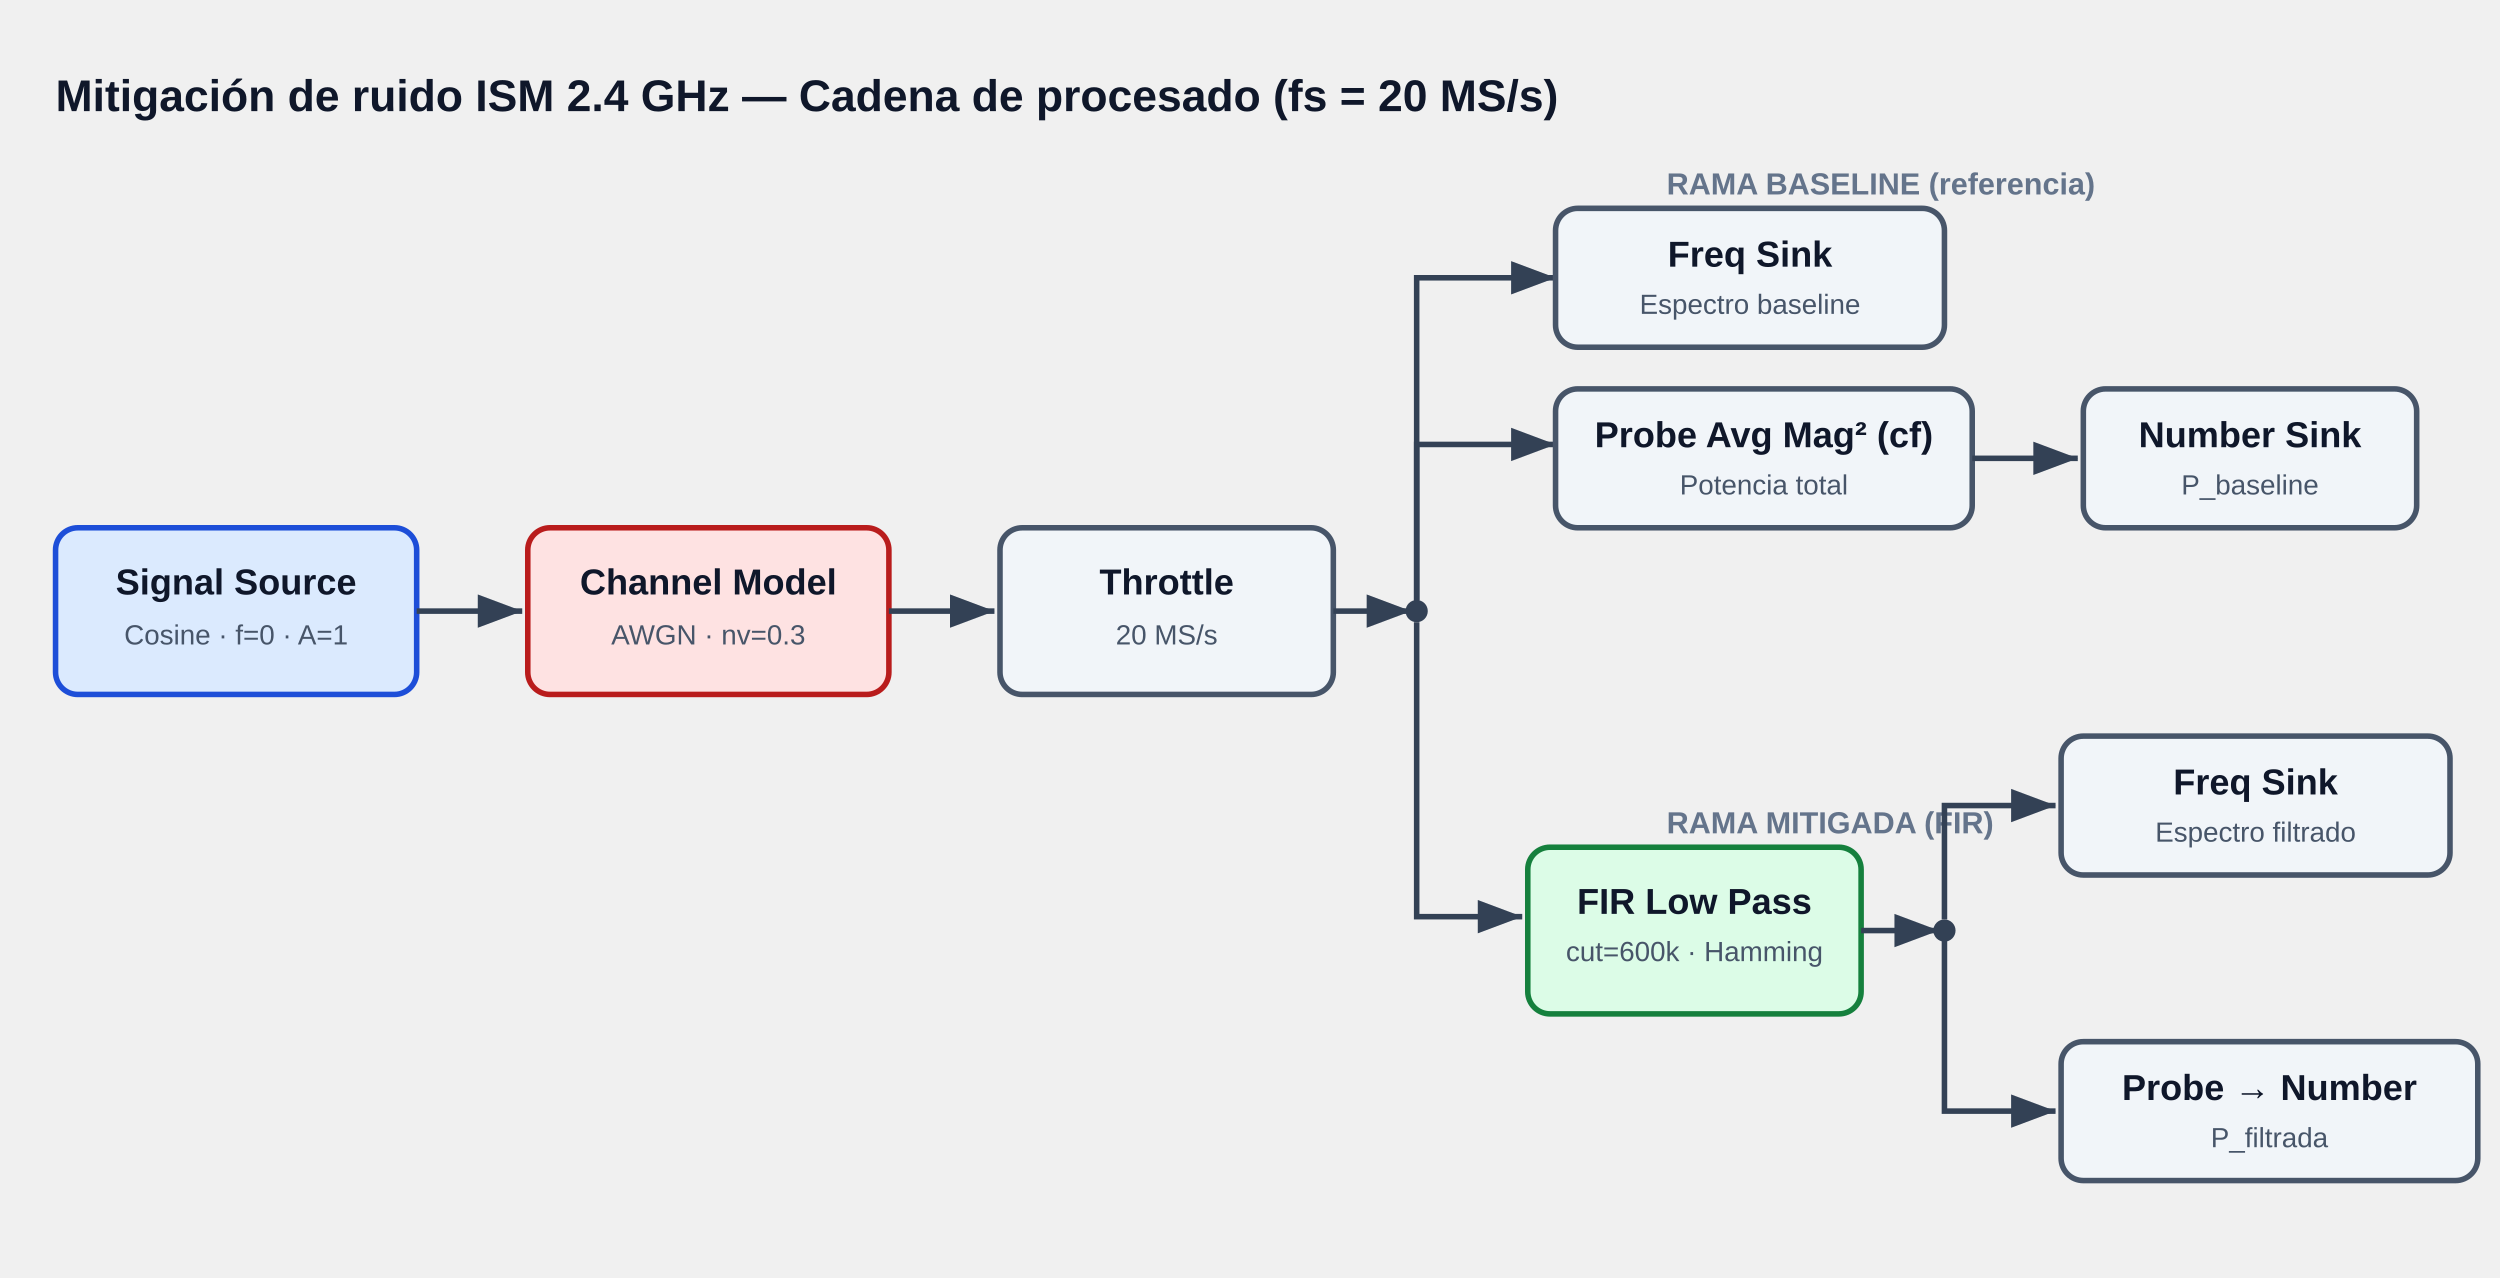
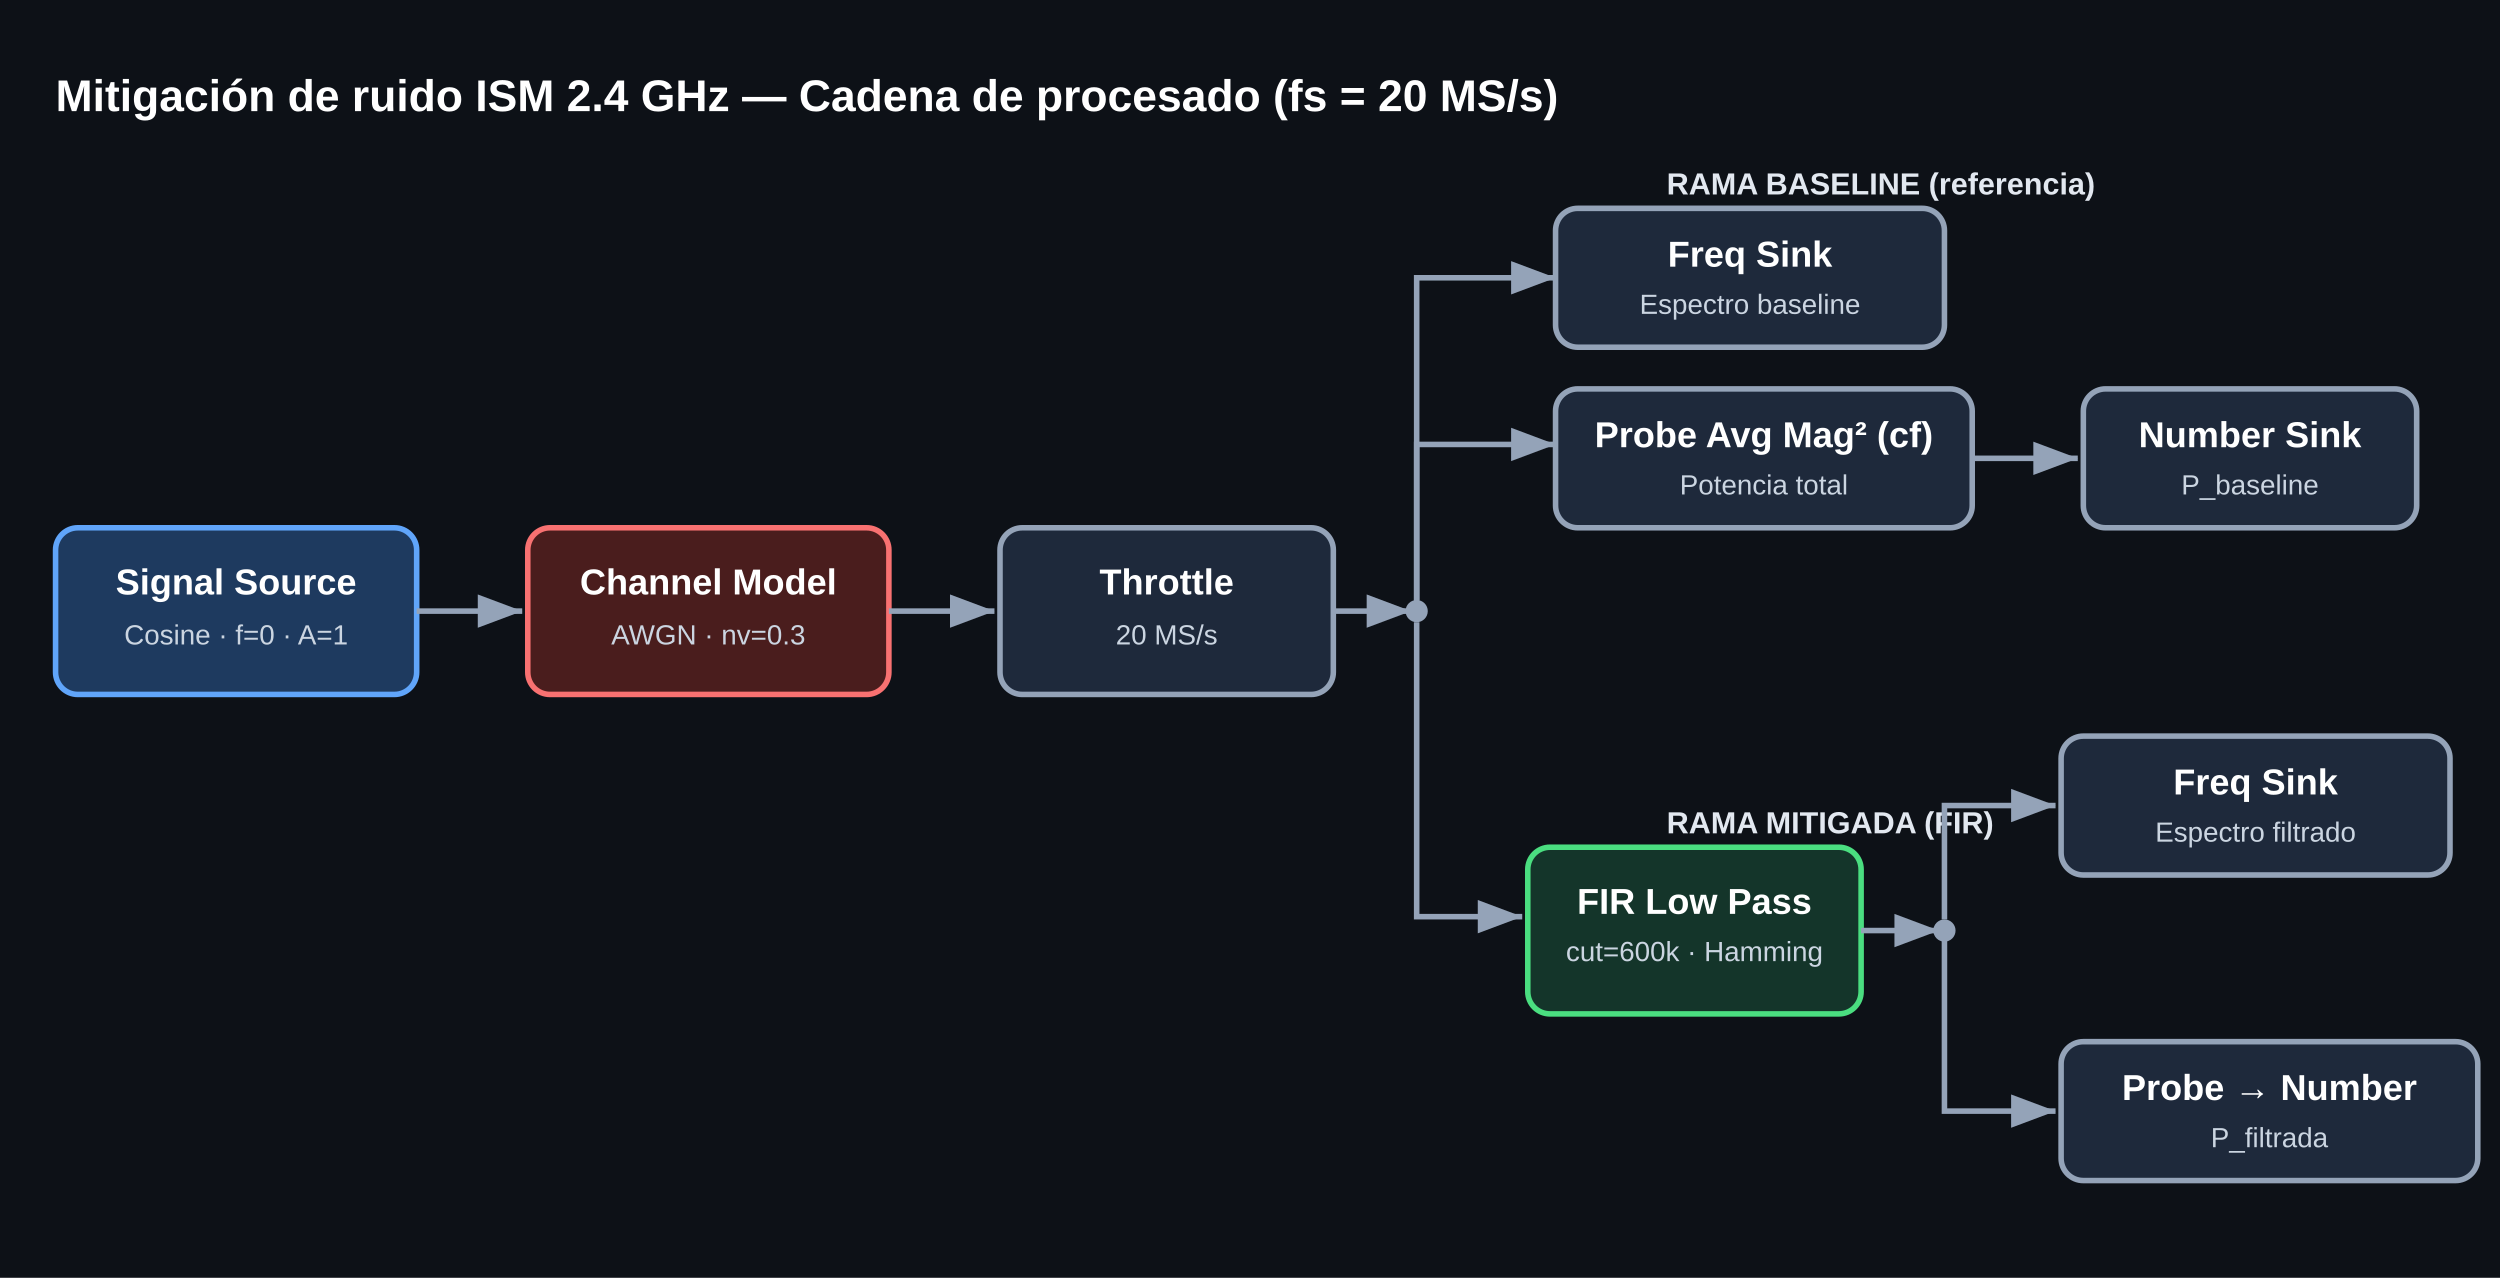
<svg xmlns="http://www.w3.org/2000/svg" viewBox="0 0 900 460" font-family="Segoe UI, Arial, sans-serif">
  <defs>
    <marker id="arrow" markerWidth="10" markerHeight="10" refX="8" refY="3" orient="auto" markerUnits="strokeWidth">
-       <path d="M0,0 L8,3 L0,6 Z" fill="#334155" />
+       <path d="M0,0 L8,3 L0,6 Z" fill="#94a3b8" />
    </marker>
    <style>
-       .box { fill:#f8fafc; stroke:#334155; stroke-width:2; rx:8; }
-       .src { fill:#dbeafe; stroke:#1d4ed8; }
-       .chan{ fill:#fee2e2; stroke:#b91c1c; }
-       .fir { fill:#dcfce7; stroke:#15803d; }
-       .sink{ fill:#f1f5f9; stroke:#475569; }
-       .lbl { font-size:13px; fill:#0f172a; font-weight:600; text-anchor:middle; }
-       .sub { font-size:10px; fill:#475569; text-anchor:middle; }
-       .wire{ stroke:#334155; stroke-width:2; fill:none; marker-end:url(#arrow); }
-       .branch{ font-size:11px; fill:#64748b; font-weight:600; }
+       .box { fill:#1e293b; stroke:#94a3b8; stroke-width:2; }
+       .src { fill:#1e3a5f; stroke:#60a5fa; }
+       .chan{ fill:#4a1d1d; stroke:#f87171; }
+       .fir { fill:#14352a; stroke:#4ade80; }
+       .lbl { font-size:13px; fill:#ffffff; font-weight:600; text-anchor:middle; }
+       .sub { font-size:10px; fill:#cbd5e1; text-anchor:middle; }
+       .wire{ stroke:#94a3b8; stroke-width:2; fill:none; marker-end:url(#arrow); }
+       .branch{ font-size:11px; fill:#e2e8f0; font-weight:600; }
    </style>
  </defs>
+   <rect x="0" y="0" width="900" height="460" fill="#0d1117" />
  <rect class="box src" x="20" y="190" width="130" height="60" rx="8" />
  <text class="lbl" x="85" y="214">Signal Source</text>
  <text class="sub" x="85" y="232">Cosine · f=0 · A=1</text>
  <rect class="box chan" x="190" y="190" width="130" height="60" rx="8" />
  <text class="lbl" x="255" y="214">Channel Model</text>
  <text class="sub" x="255" y="232">AWGN · nv=0.3</text>
-   <rect class="box sink" x="360" y="190" width="120" height="60" rx="8" />
+   <rect class="box" x="360" y="190" width="120" height="60" rx="8" />
  <text class="lbl" x="420" y="214">Throttle</text>
  <text class="sub" x="420" y="232">20 MS/s</text>
  <line class="wire" x1="150" y1="220" x2="188" y2="220" />
  <line class="wire" x1="320" y1="220" x2="358" y2="220" />
-   <circle cx="510" cy="220" r="4" fill="#334155" />
+   <circle cx="510" cy="220" r="4" fill="#94a3b8" />
  <line class="wire" x1="480" y1="220" x2="508" y2="220" />
  <text class="branch" x="600" y="70">RAMA BASELINE (referencia)</text>
  <path class="wire" d="M510,216 L510,100 L560,100" />
-   <rect class="box sink" x="560" y="75" width="140" height="50" rx="8" />
+   <rect class="box" x="560" y="75" width="140" height="50" rx="8" />
  <text class="lbl" x="630" y="96">Freq Sink</text>
  <text class="sub" x="630" y="113">Espectro baseline</text>
  <path class="wire" d="M510,220 L510,160 L560,160" />
-   <rect class="box sink" x="560" y="140" width="150" height="50" rx="8" />
+   <rect class="box" x="560" y="140" width="150" height="50" rx="8" />
  <text class="lbl" x="635" y="161">Probe Avg Mag² (cf)</text>
  <text class="sub" x="635" y="178">Potencia total</text>
  <line class="wire" x1="710" y1="165" x2="748" y2="165" />
-   <rect class="box sink" x="750" y="140" width="120" height="50" rx="8" />
+   <rect class="box" x="750" y="140" width="120" height="50" rx="8" />
  <text class="lbl" x="810" y="161">Number Sink</text>
  <text class="sub" x="810" y="178">P_baseline</text>
  <text class="branch" x="600" y="300">RAMA MITIGADA (FIR)</text>
  <path class="wire" d="M510,224 L510,330 L548,330" />
  <rect class="box fir" x="550" y="305" width="120" height="60" rx="8" />
  <text class="lbl" x="610" y="329">FIR Low Pass</text>
  <text class="sub" x="610" y="346">cut=600k · Hamming</text>
-   <circle cx="700" cy="335" r="4" fill="#334155" />
+   <circle cx="700" cy="335" r="4" fill="#94a3b8" />
  <line class="wire" x1="670" y1="335" x2="698" y2="335" />
  <path class="wire" d="M700,331 L700,290 L740,290" />
-   <rect class="box sink" x="742" y="265" width="140" height="50" rx="8" />
+   <rect class="box" x="742" y="265" width="140" height="50" rx="8" />
  <text class="lbl" x="812" y="286">Freq Sink</text>
  <text class="sub" x="812" y="303">Espectro filtrado</text>
  <path class="wire" d="M700,335 L700,400 L740,400" />
-   <rect class="box sink" x="742" y="375" width="150" height="50" rx="8" />
+   <rect class="box" x="742" y="375" width="150" height="50" rx="8" />
  <text class="lbl" x="817" y="396">Probe → Number</text>
  <text class="sub" x="817" y="413">P_filtrada</text>
-   <text x="20" y="40" font-size="16" font-weight="700" fill="#0f172a">Mitigación de ruido ISM 2.4 GHz — Cadena de procesado (fs = 20 MS/s)</text>
+   <text x="20" y="40" font-size="16" font-weight="700" fill="#ffffff">Mitigación de ruido ISM 2.4 GHz — Cadena de procesado (fs = 20 MS/s)</text>
</svg>
